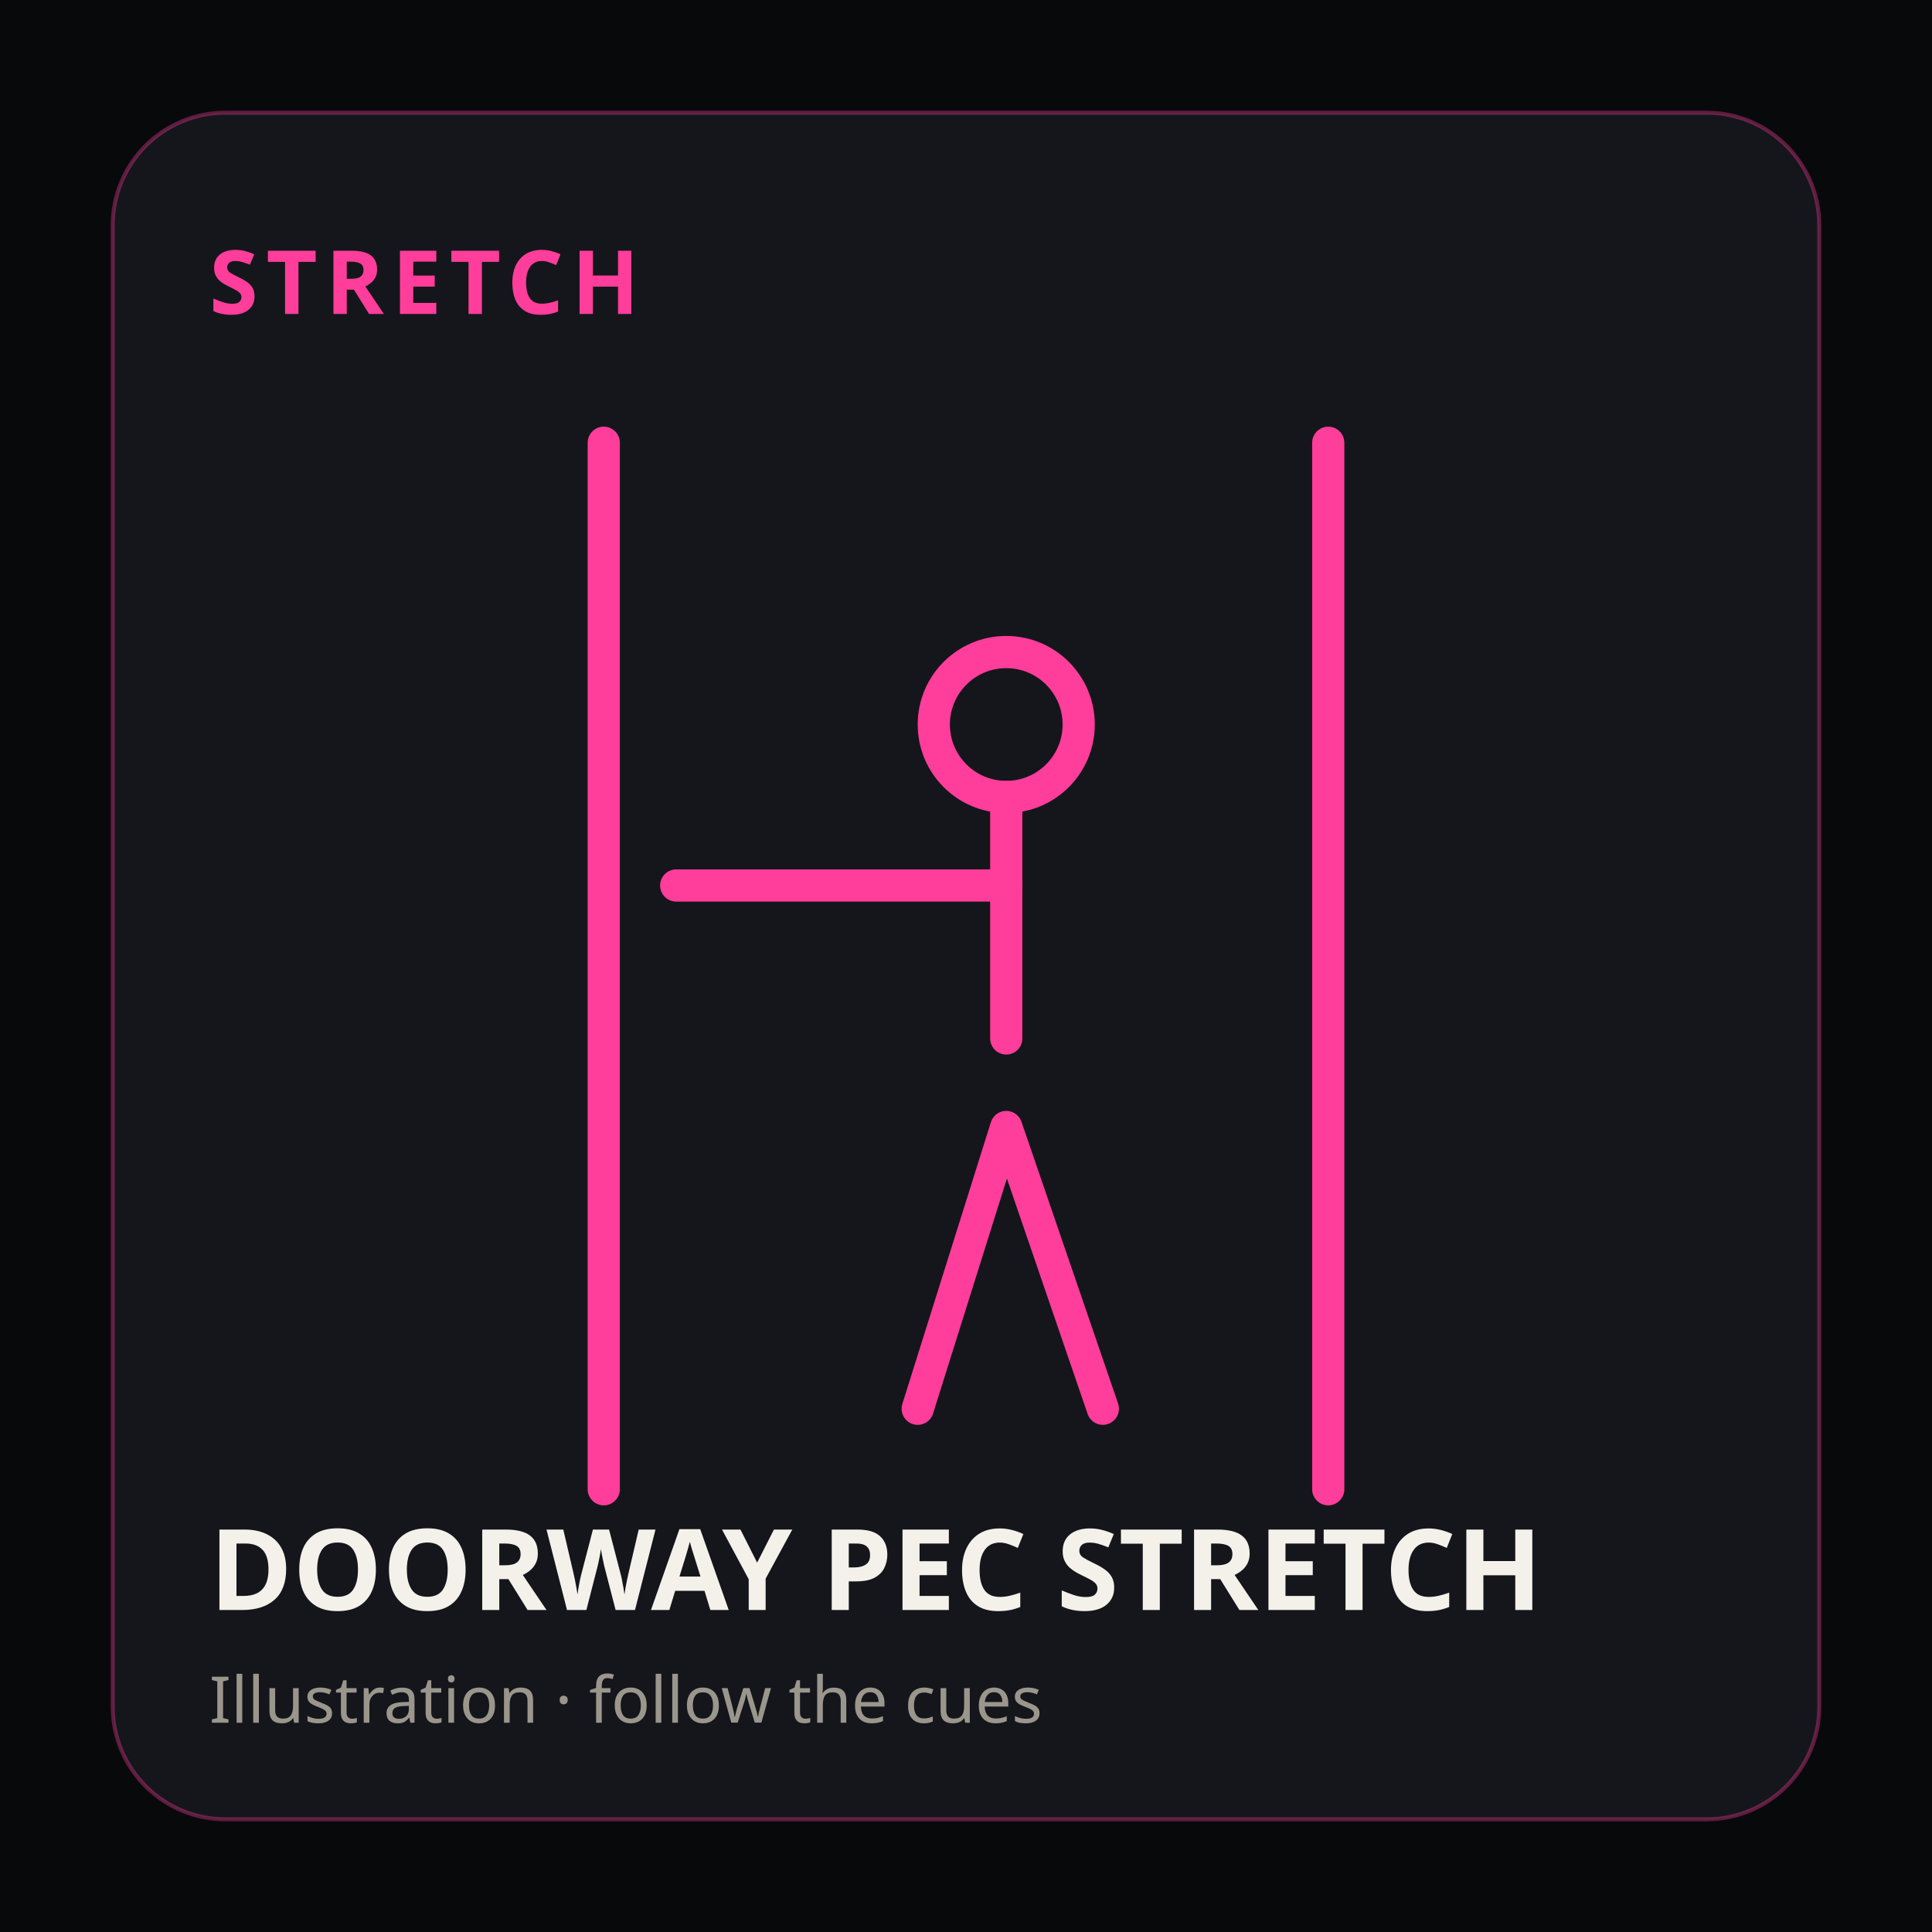
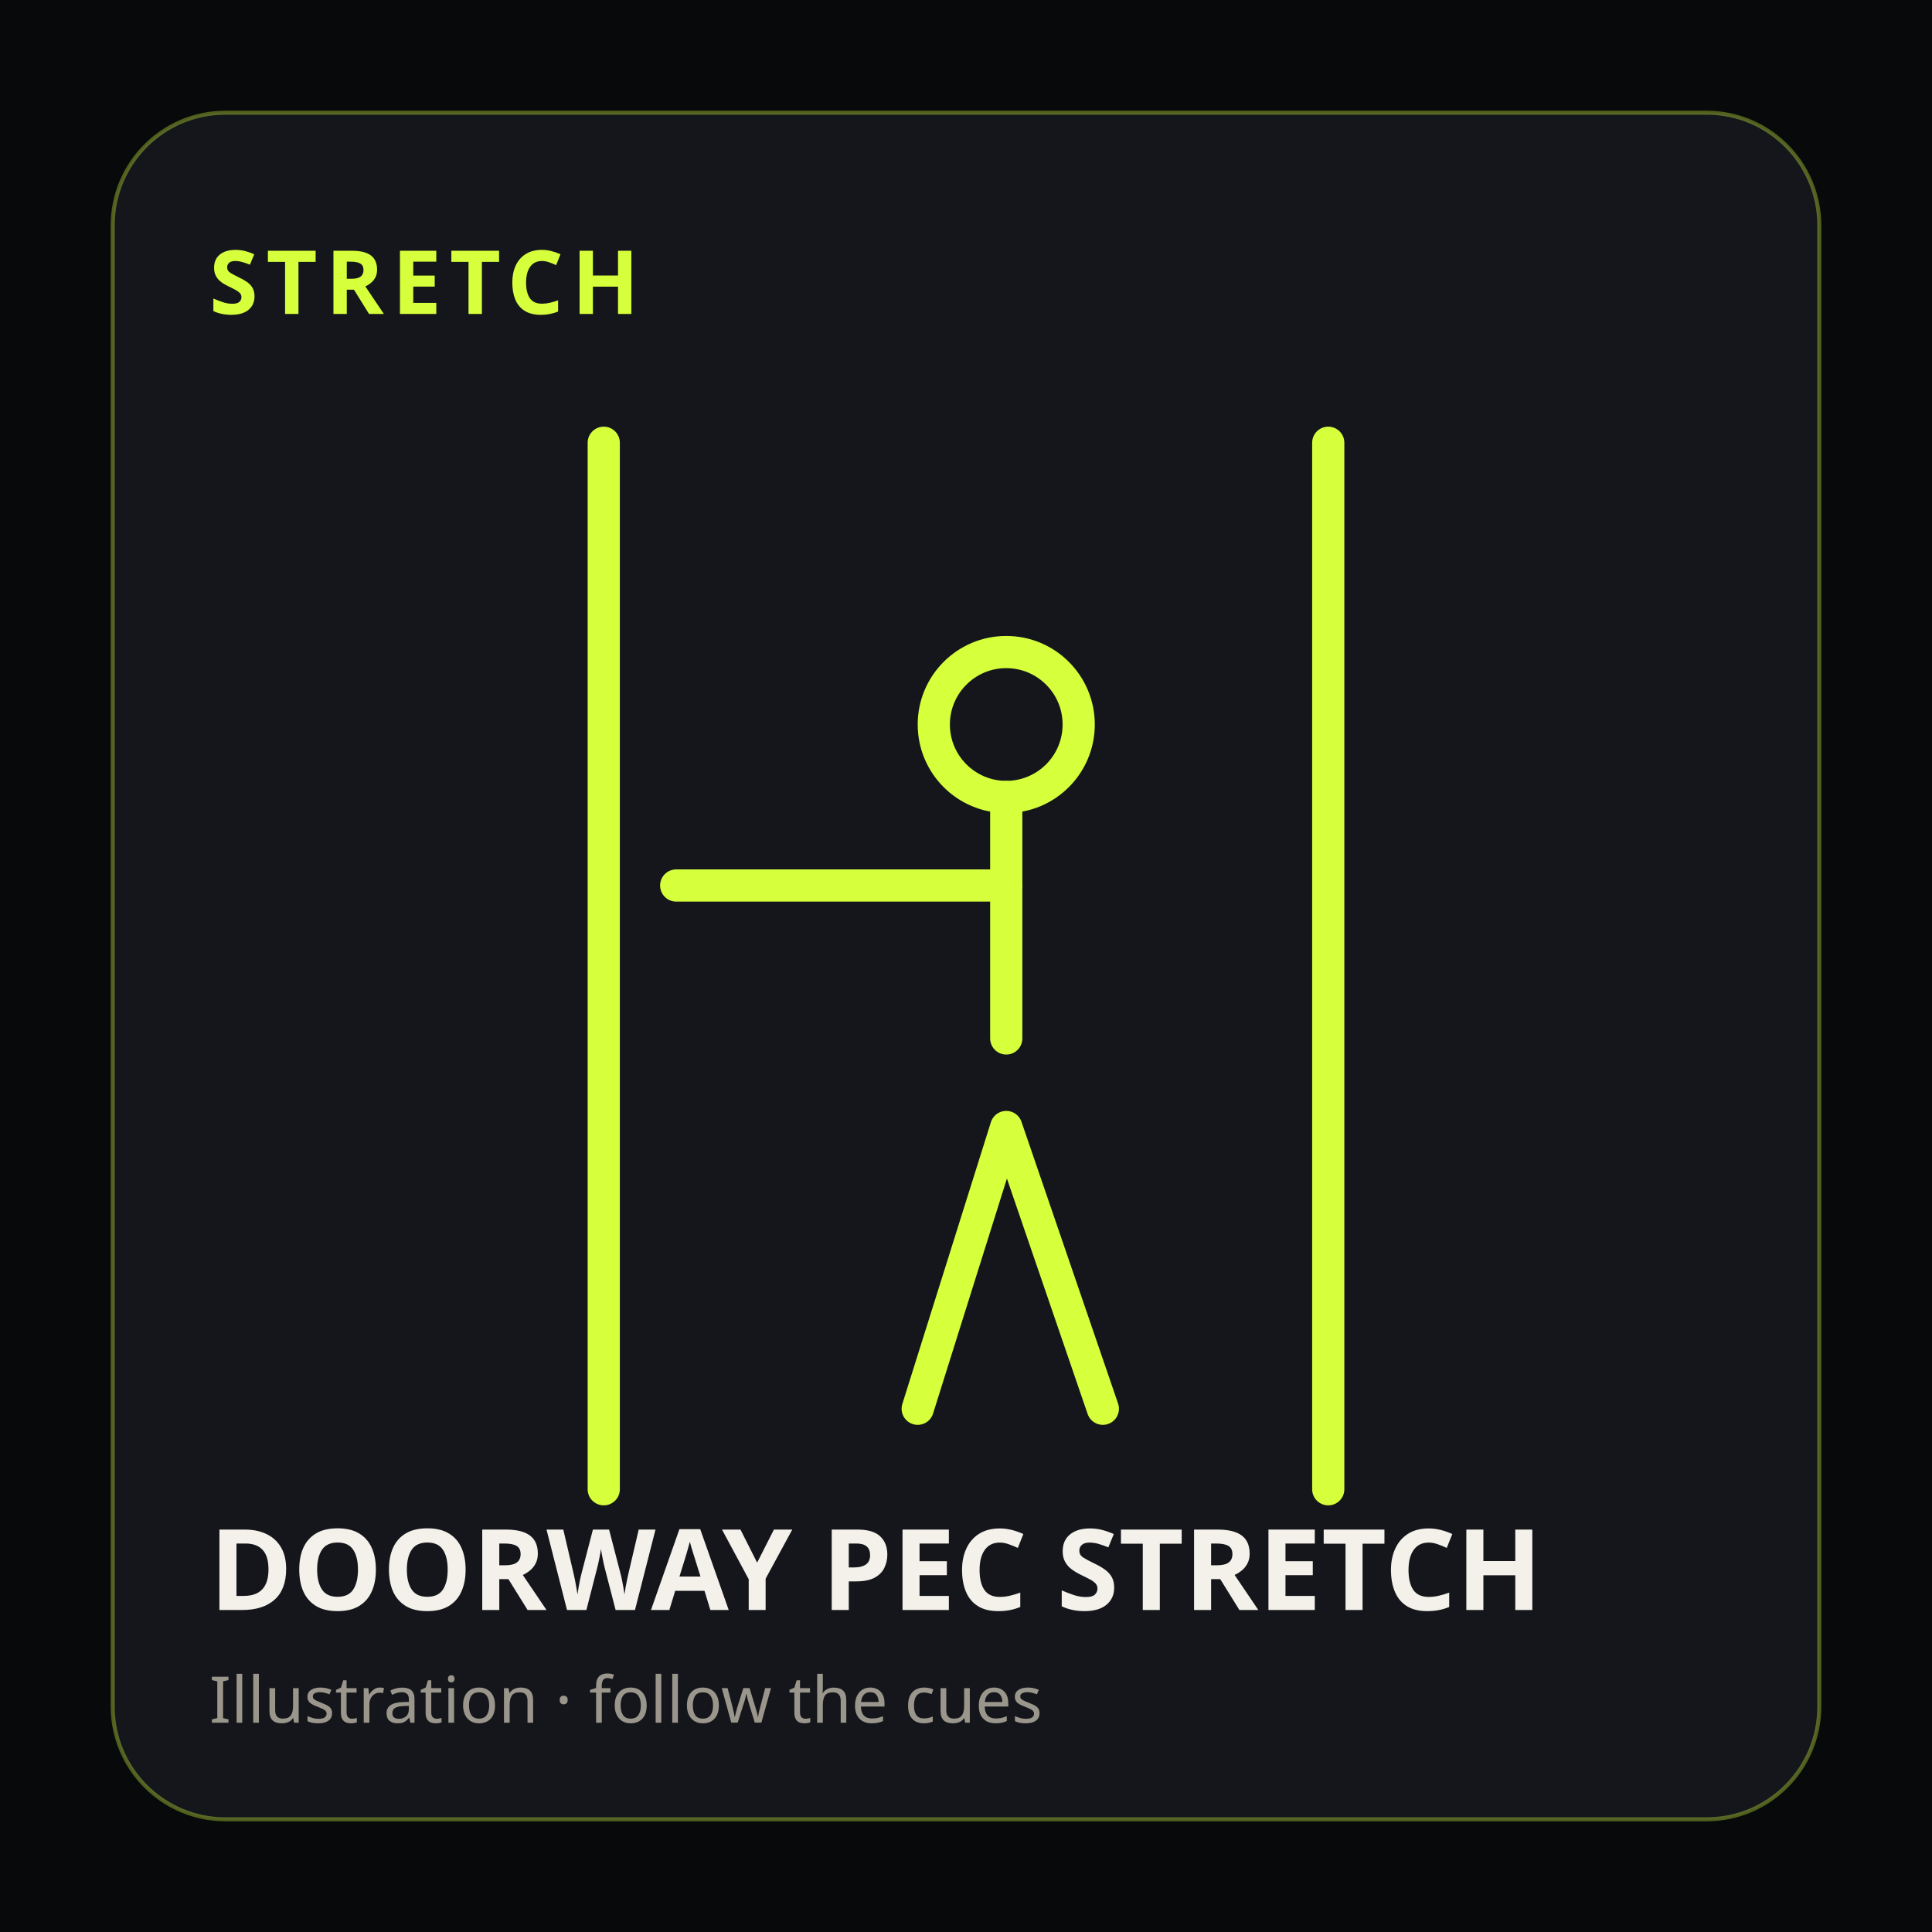
<svg xmlns="http://www.w3.org/2000/svg" width="480" height="480" viewBox="0 0 480 480" role="img">
  <rect width="480" height="480" fill="#08090b" />
-   <rect x="28" y="28" width="424" height="424" rx="28" fill="#14161b" stroke="#ff3d9a" stroke-opacity="0.35" />
-   <text x="52" y="78" fill="#ff3d9a" font-family="ui-sans-serif,system-ui,sans-serif" font-size="22" font-weight="700" letter-spacing="2">STRETCH</text>
-   <g fill="none" stroke="#ff3d9a" stroke-width="8" stroke-linecap="round" stroke-linejoin="round">
+   <rect x="28" y="28" width="424" height="424" rx="28" fill="#14161b" stroke="#d6ff3c" stroke-opacity="0.35" />
+   <text x="52" y="78" fill="#d6ff3c" font-family="ui-sans-serif,system-ui,sans-serif" font-size="22" font-weight="700" letter-spacing="2">STRETCH</text>
+   <g fill="none" stroke="#d6ff3c" stroke-width="8" stroke-linecap="round" stroke-linejoin="round">
    <path d="M150 110 v260 M330 110 v260" />
    <circle cx="250" cy="180" r="18" fill="#14161b" />
    <path d="M250 198 v60" />
    <path d="M250 220 H168" />
    <path d="M250 280 l-22 70 M250 280 l24 70" />
  </g>
  <text x="52" y="400" fill="#f4f1ea" font-family="ui-sans-serif,system-ui,sans-serif" font-size="28" font-weight="700">DOORWAY PEC STRETCH</text>
  <text x="52" y="428" fill="#9b968c" font-family="ui-sans-serif,system-ui,sans-serif" font-size="16">Illustration · follow the cues</text>
</svg>
